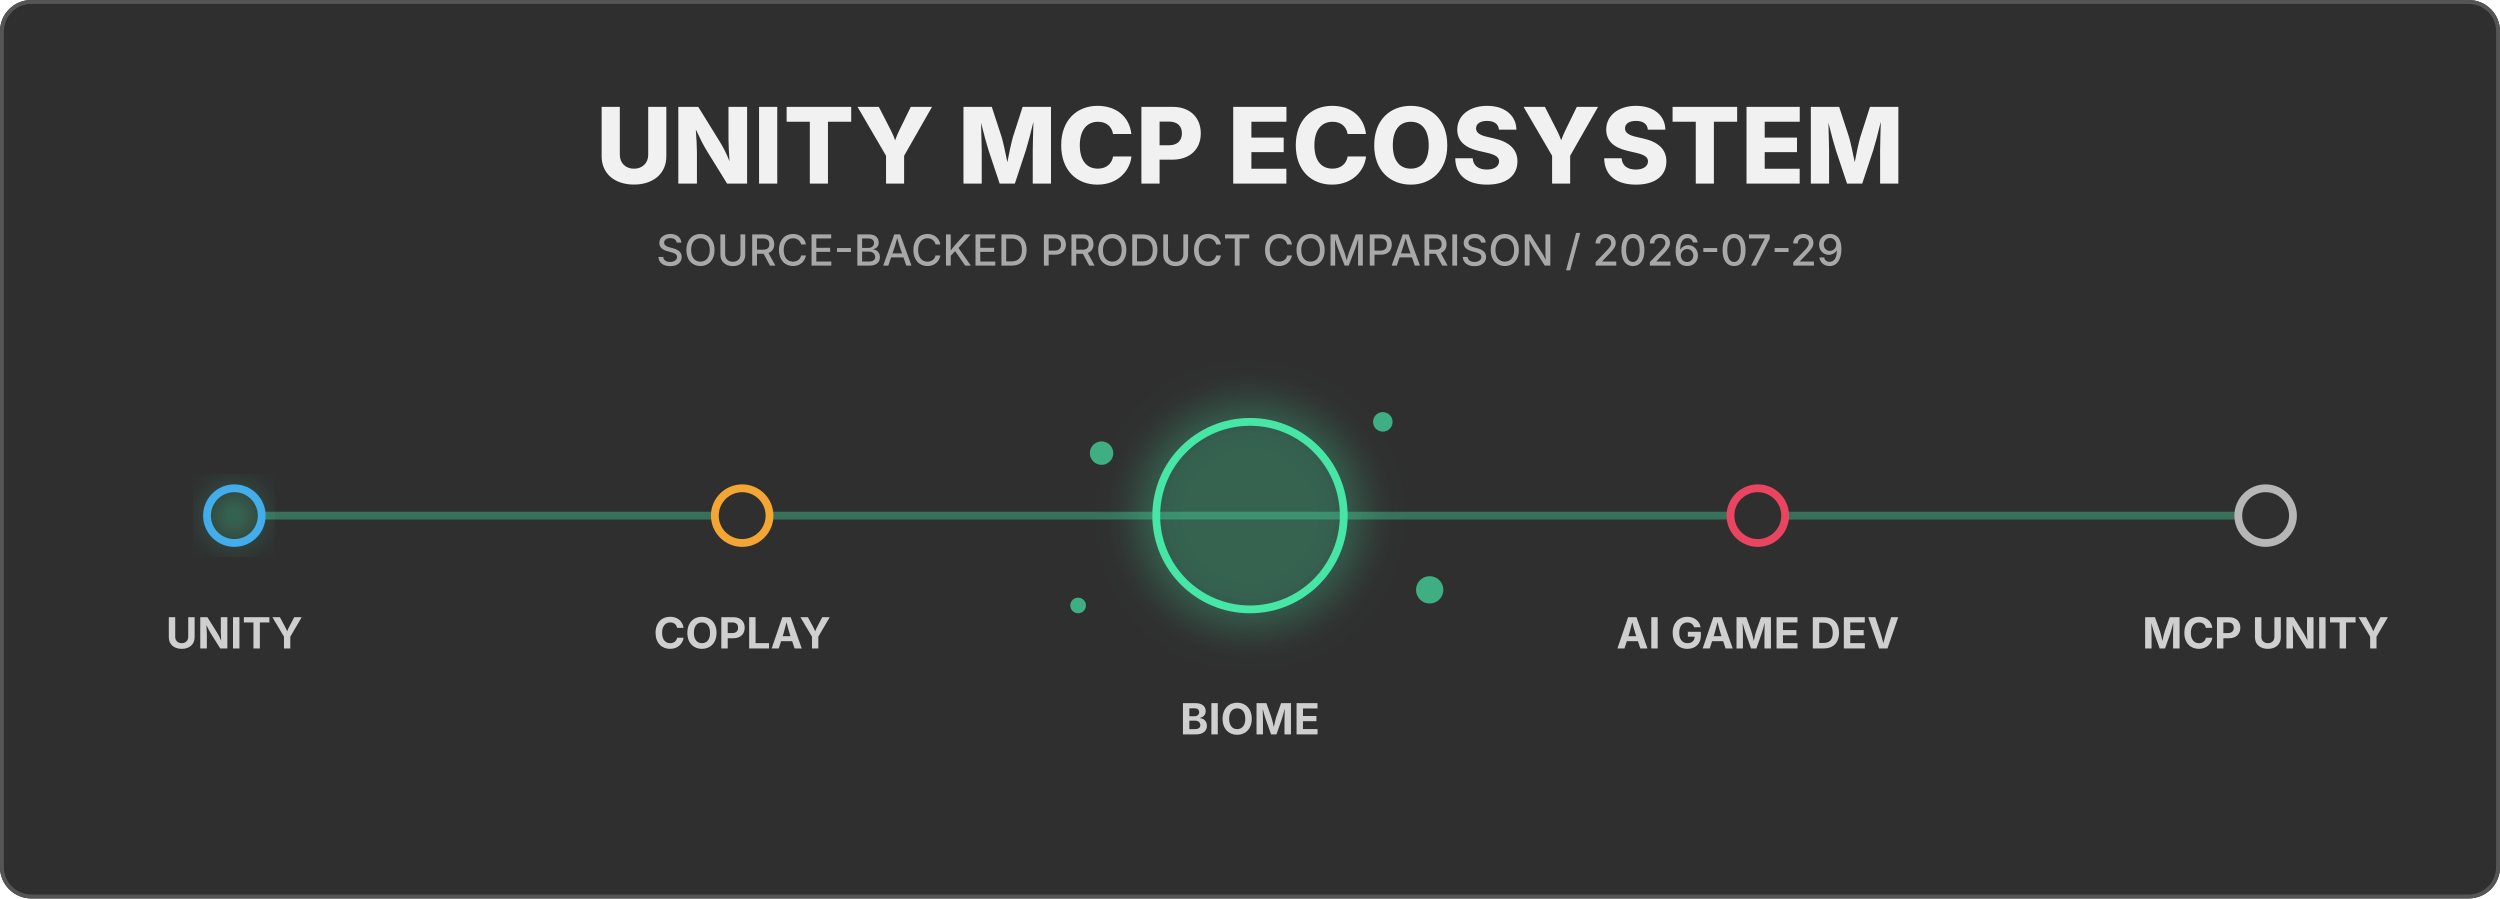
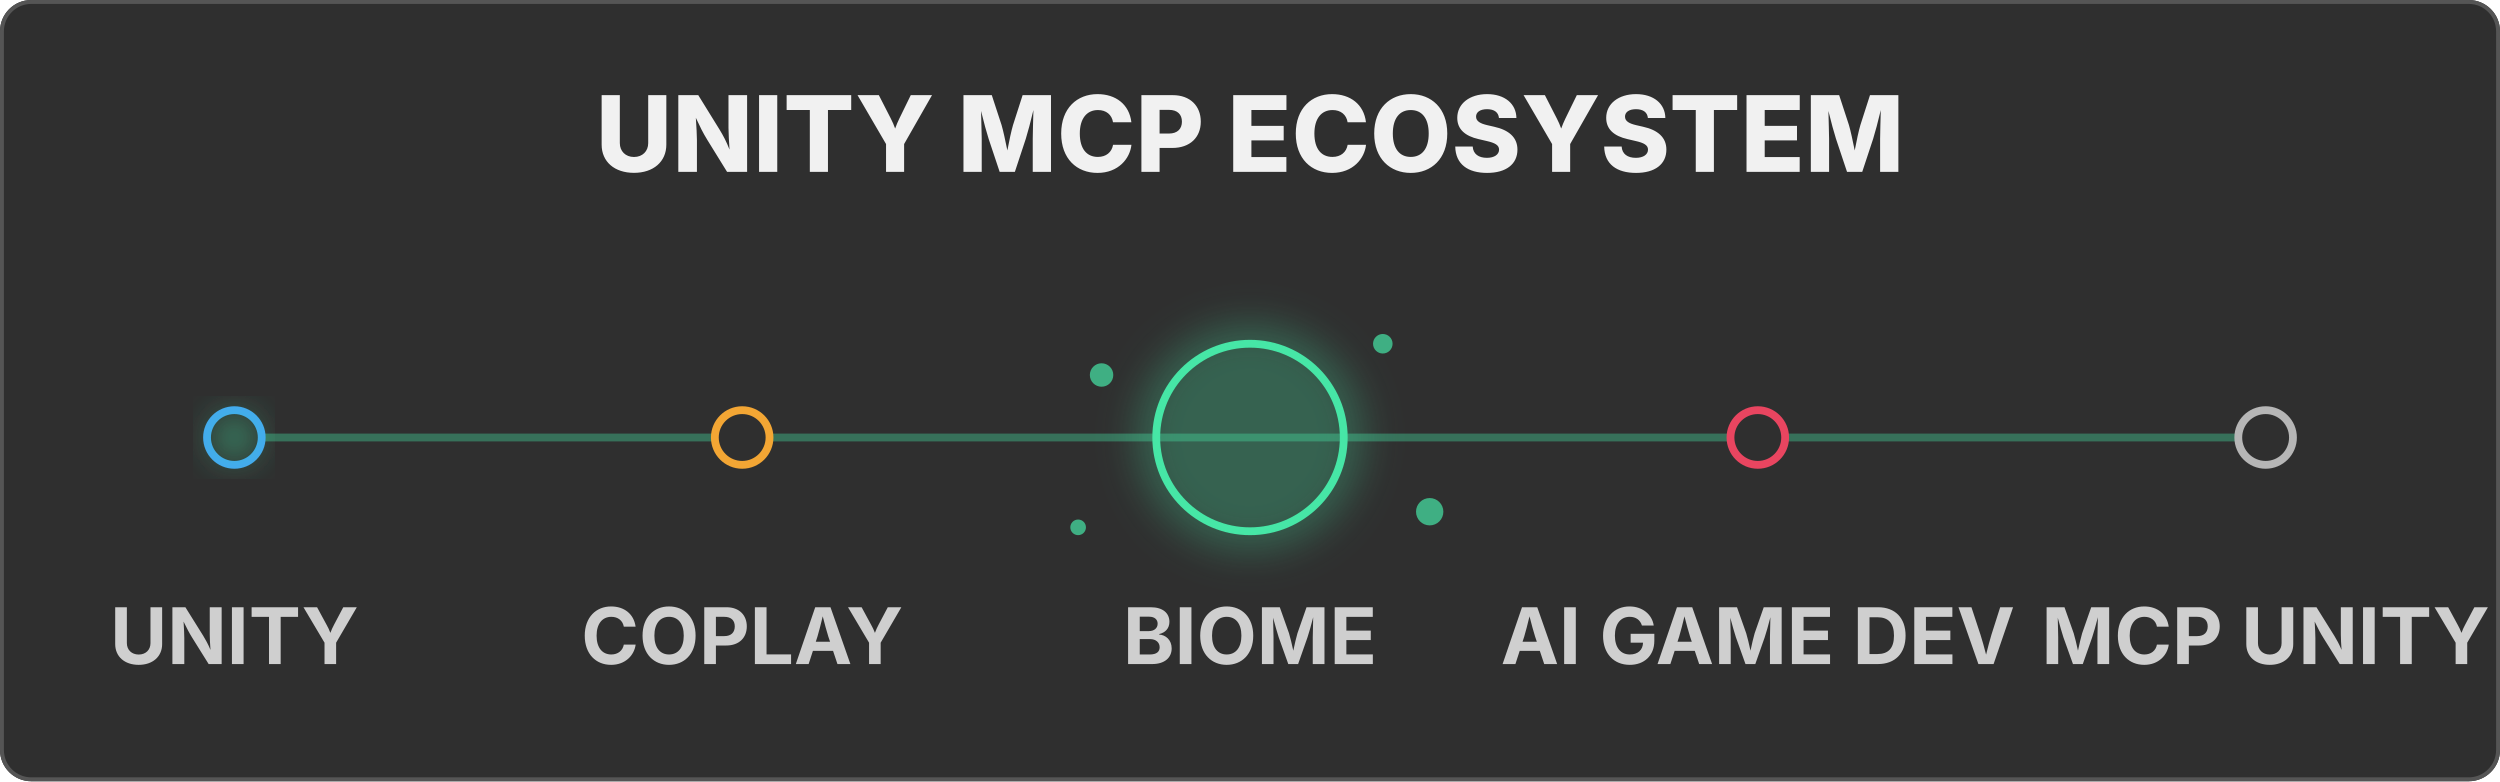
- <svg xmlns="http://www.w3.org/2000/svg" viewBox="0 0 640 230" role="img" aria-labelledby="comparison-title comparison-desc">
+ <svg xmlns="http://www.w3.org/2000/svg" viewBox="0 0 640 200" role="img" aria-labelledby="comparison-title comparison-desc">
  <defs>
    <filter id="soft-glow" x="-80%" y="-80%" width="260%" height="260%">
      <feGaussianBlur stdDeviation="5" />
    </filter>
  </defs>
  <style>
    .bg { fill: #2f2f2f; }
    .frame { fill: none; stroke: #555; stroke-width: 1; }
    .track { fill: none; stroke: #46e6a6; stroke-width: 2; opacity: .36; }
    .tick { fill: #2f2f2f; stroke-width: 2; }
    .label {
      fill: #cfcfcf;
-       font: 700 11px -apple-system, BlinkMacSystemFont, "Segoe UI", sans-serif;
+       font-family: -apple-system, BlinkMacSystemFont, "Segoe UI", sans-serif;
+       font-weight: 700;
      letter-spacing: 0;
      text-anchor: middle;
    }
    .title {
      fill: #f1f1f1;
      font: 800 27px -apple-system, BlinkMacSystemFont, "Segoe UI", sans-serif;
-       letter-spacing: 0;
-       text-anchor: middle;
-     }
-     .subtitle {
-       fill: #a8a8a8;
-       font: 500 11px -apple-system, BlinkMacSystemFont, "Segoe UI", sans-serif;
      letter-spacing: 0;
      text-anchor: middle;
    }
    .core-aura {
      fill: #46e6a6;
      opacity: .28;
      transform-box: fill-box;
      transform-origin: center;
      animation: aura 2.8s ease-in-out infinite;
    }
    .core {
      fill: #2f2f2f;
      stroke: #46e6a6;
      stroke-width: 3;
      transform: rotate(45deg);
      transform-box: fill-box;
      transform-origin: center;
      animation: breathe 2.8s ease-in-out infinite;
    }
    .signal {
      fill: #46e6a6;
      filter: url(#soft-glow);
      animation: signal 5.4s cubic-bezier(.45, 0, .55, 1) infinite;
    }
    .pulse {
      fill: none;
      stroke: #46e6a6;
      stroke-width: 2;
      transform-box: fill-box;
      transform-origin: center;
      animation: pulse 2.8s ease-out infinite;
    }
    .particle {
      fill: #46e6a6;
      opacity: .7;
      transform-box: fill-box;
      transform-origin: center;
      animation: drift 3.7s ease-in-out infinite alternate;
    }
    .p2 { animation-delay: -.9s; animation-duration: 4.6s; }
    .p3 { animation-delay: -1.8s; animation-duration: 3.2s; }
    .p4 { animation-delay: -2.6s; animation-duration: 5.1s; }
    @keyframes aura {
      0%, 100% { opacity: .16; transform: scale(.86); }
      50% { opacity: .38; transform: scale(1.16); }
    }
    @keyframes breathe {
      0%, 100% { transform: scale(.96) rotate(45deg); }
      50% { transform: scale(1.04) rotate(45deg); }
    }
    @keyframes signal {
      0% { transform: translateX(0); opacity: 0; }
      8% { opacity: 1; }
      50% { opacity: 1; }
      92% { opacity: 1; }
      100% { transform: translateX(520px); opacity: 0; }
    }
    @keyframes pulse {
      0% { opacity: .75; transform: scale(.45); }
      75%, 100% { opacity: 0; transform: scale(1.45); }
    }
    @keyframes drift {
      0% { transform: translate(-3px, 2px) scale(.8); opacity: .35; }
      45% { transform: translate(4px, -5px) scale(1.15); opacity: .9; }
      100% { transform: translate(7px, 3px) scale(.7); opacity: .45; }
    }
    @media (prefers-reduced-motion: reduce) {
      .core-aura, .core, .signal, .pulse, .particle { animation: none; }
      .signal { opacity: .8; transform: translateX(260px); }
      .core-aura { opacity: .25; }
    }
  </style>
-   <rect class="bg" width="640" height="230" rx="8" />
-   <rect class="frame" x=".5" y=".5" width="639" height="229" rx="7.5" />
-   <text class="title" x="320" y="47">UNITY MCP ECOSYSTEM</text>
-   <text class="subtitle" x="320" y="68">SOURCE-BACKED PRODUCT COMPARISON / 2026-07-29</text>
-   <path class="track" d="M60 132 H580" />
-   <circle class="tick" cx="60" cy="132" r="7" stroke="#42a5f5" />
-   <circle class="tick" cx="190" cy="132" r="7" stroke="#f3a634" />
-   <circle class="tick" cx="450" cy="132" r="7" stroke="#e94560" />
-   <circle class="tick" cx="580" cy="132" r="7" stroke="#b6b6b6" />
-   <circle class="signal" cx="60" cy="132" r="4" />
-   <circle class="pulse" cx="320" cy="132" r="24" />
-   <circle class="core-aura" cx="320" cy="132" r="29" filter="url(#soft-glow)" />
-   <rect class="core" x="301" y="113" width="38" height="38" rx="5" />
-   <circle class="particle p1" cx="282" cy="116" r="3" />
-   <circle class="particle p2" cx="354" cy="108" r="2.5" />
-   <circle class="particle p3" cx="366" cy="151" r="3.5" />
-   <circle class="particle p4" cx="276" cy="155" r="2" />
-   <text class="label" x="60" y="166">UNITY</text>
-   <text class="label" x="190" y="166">COPLAY</text>
-   <text class="label" x="320" y="188" fill="#46e6a6">BIOME</text>
-   <text class="label" x="450" y="166">AI GAME DEV</text>
-   <text class="label" x="580" y="166">MCP UNITY</text>
+   <rect class="bg" width="640" height="200" rx="8" />
+   <rect class="frame" x=".5" y=".5" width="639" height="199" rx="7.5" />
+   <text class="title" x="320" y="44" font-size="27" data-mobile-critical="true">UNITY MCP ECOSYSTEM</text>
+   <path class="track" d="M60 112 H580" />
+   <circle class="tick" cx="60" cy="112" r="7" stroke="#42a5f5" />
+   <circle class="tick" cx="190" cy="112" r="7" stroke="#f3a634" />
+   <circle class="tick" cx="450" cy="112" r="7" stroke="#e94560" />
+   <circle class="tick" cx="580" cy="112" r="7" stroke="#b6b6b6" />
+   <circle class="signal" cx="60" cy="112" r="4" />
+   <circle class="pulse" cx="320" cy="112" r="24" />
+   <circle class="core-aura" cx="320" cy="112" r="29" filter="url(#soft-glow)" />
+   <rect class="core" x="301" y="93" width="38" height="38" rx="5" />
+   <circle class="particle p1" cx="282" cy="96" r="3" />
+   <circle class="particle p2" cx="354" cy="88" r="2.5" />
+   <circle class="particle p3" cx="366" cy="131" r="3.5" />
+   <circle class="particle p4" cx="276" cy="135" r="2" />
+   <text class="label" x="60" y="170" font-size="20" data-mobile-critical="true">UNITY</text>
+   <text class="label" x="190" y="170" font-size="20" data-mobile-critical="true">COPLAY</text>
+   <text class="label" x="320" y="170" font-size="20" fill="#46e6a6" data-mobile-critical="true">BIOME</text>
+   <text class="label" x="450" y="170" font-size="20" data-mobile-critical="true">AI GAME DEV</text>
+   <text class="label" x="580" y="170" font-size="20" data-mobile-critical="true">MCP UNITY</text>
</svg>
